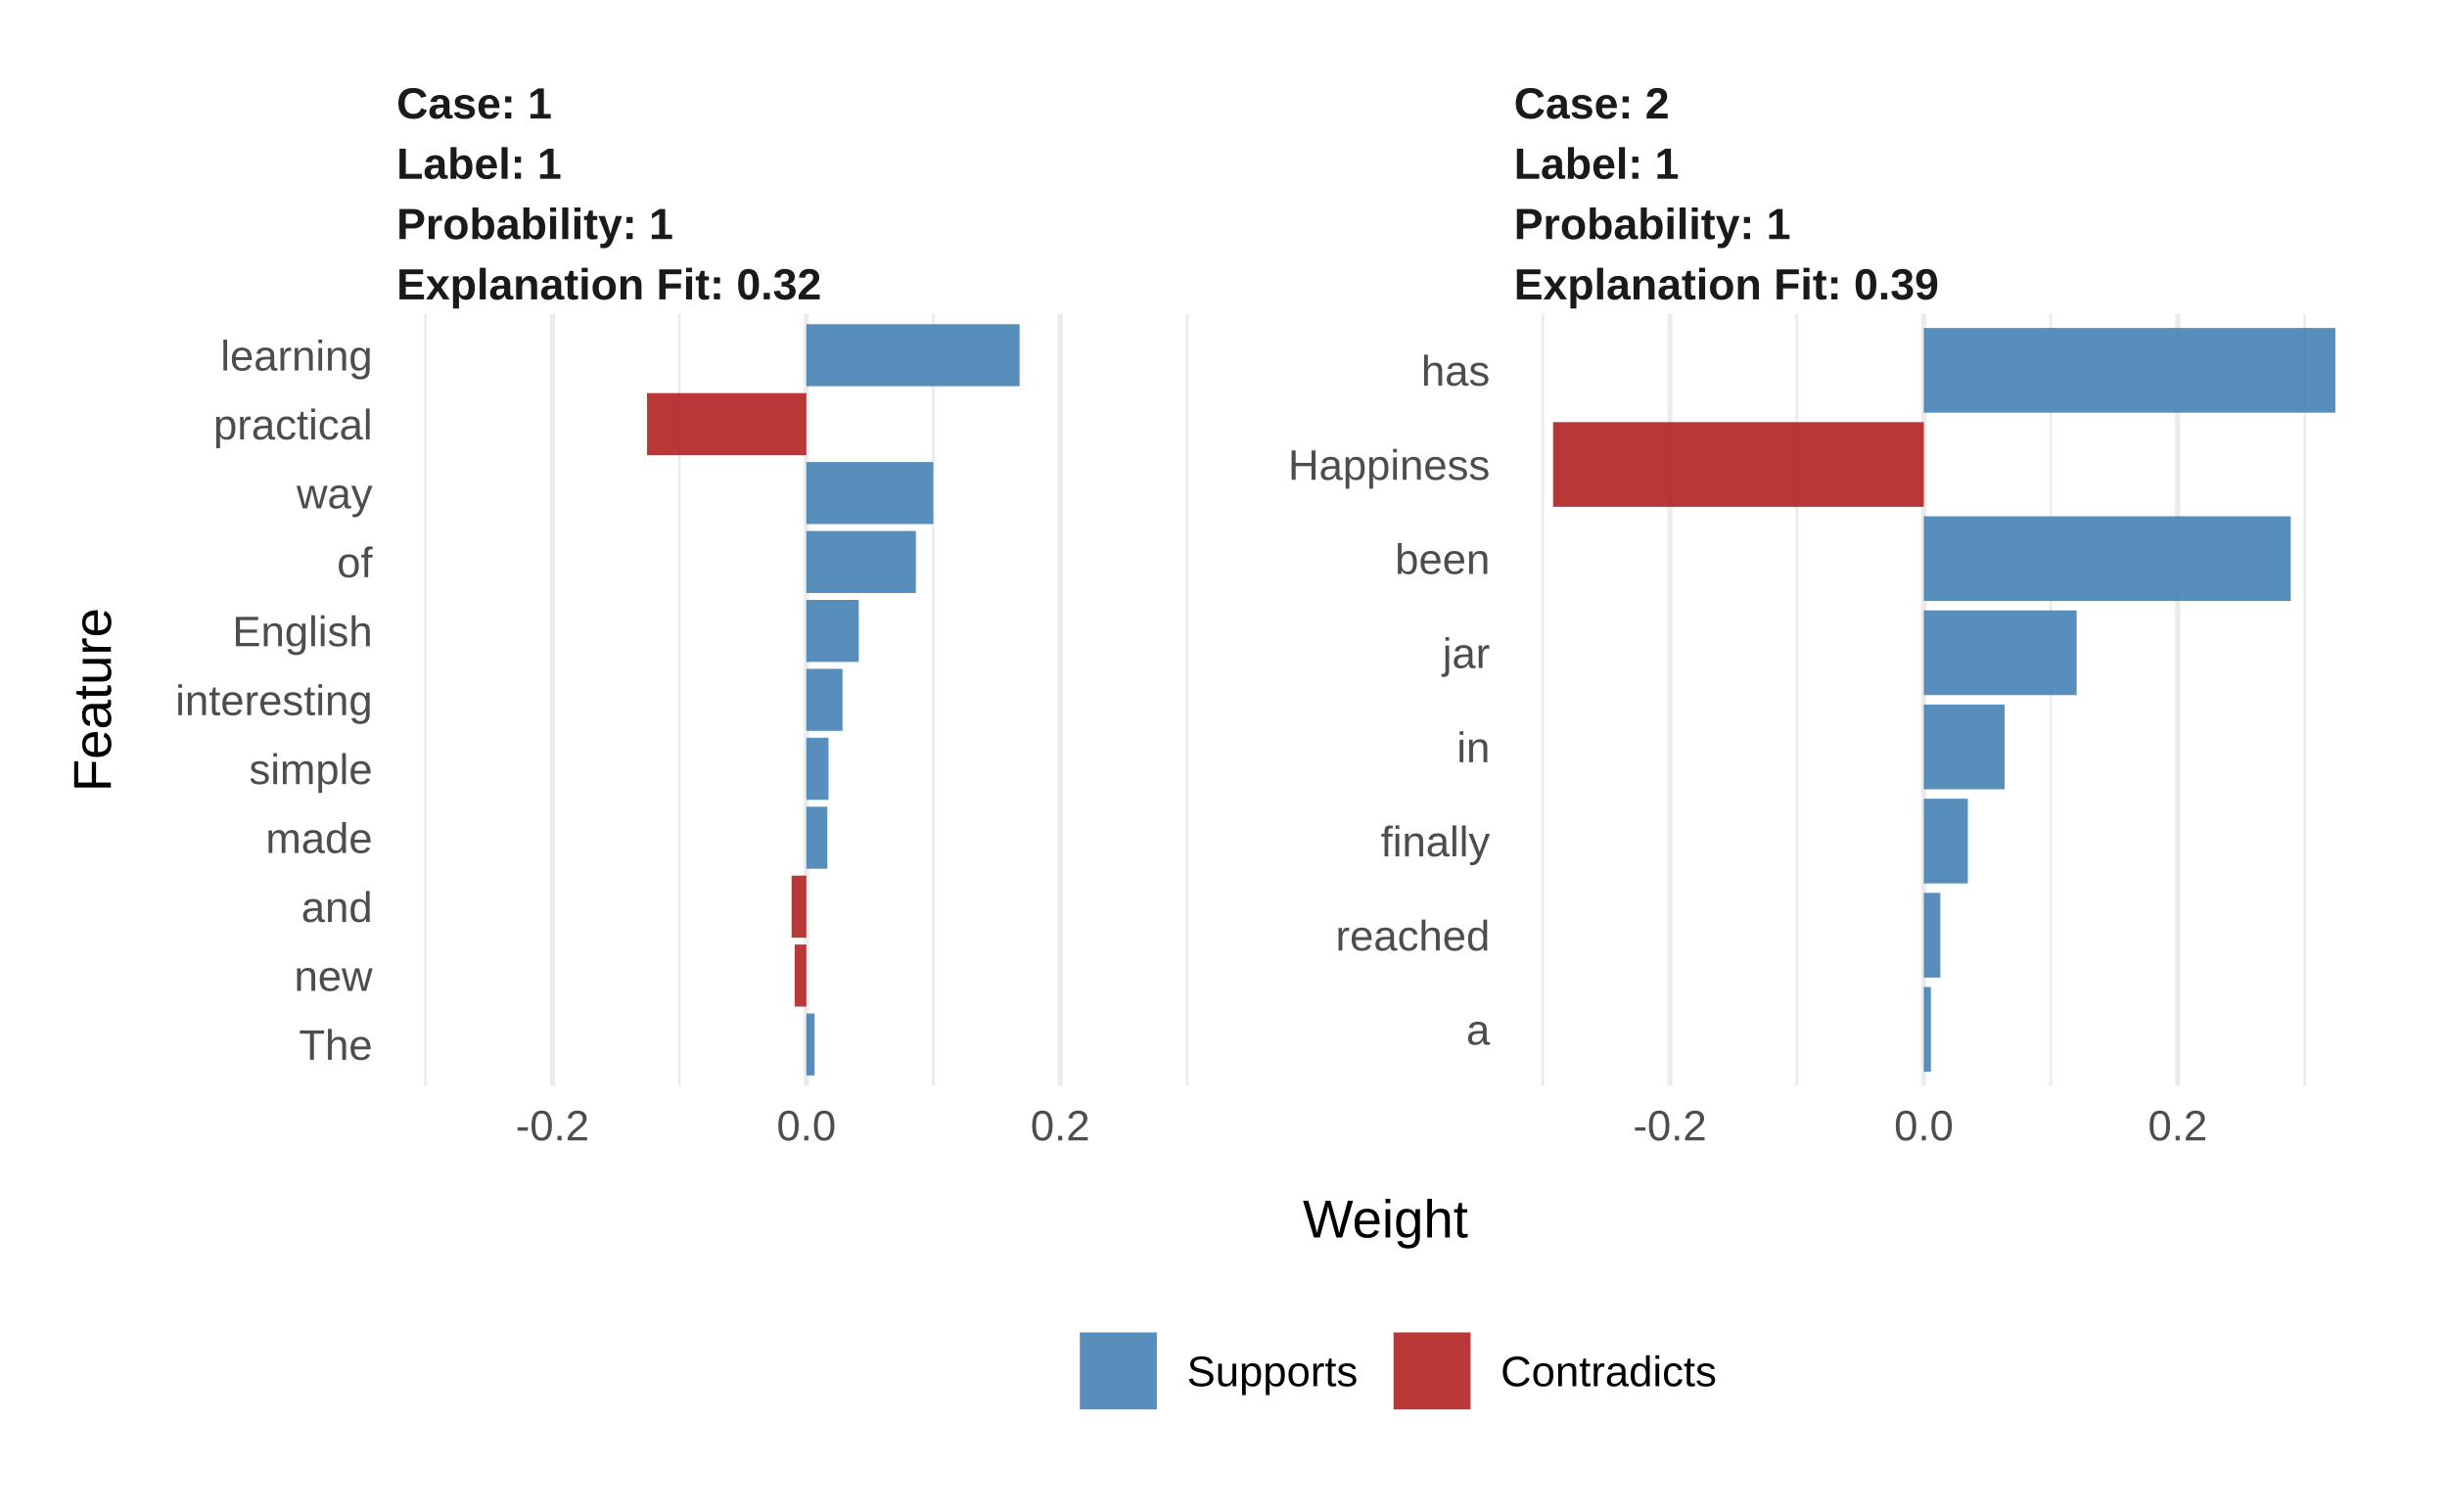
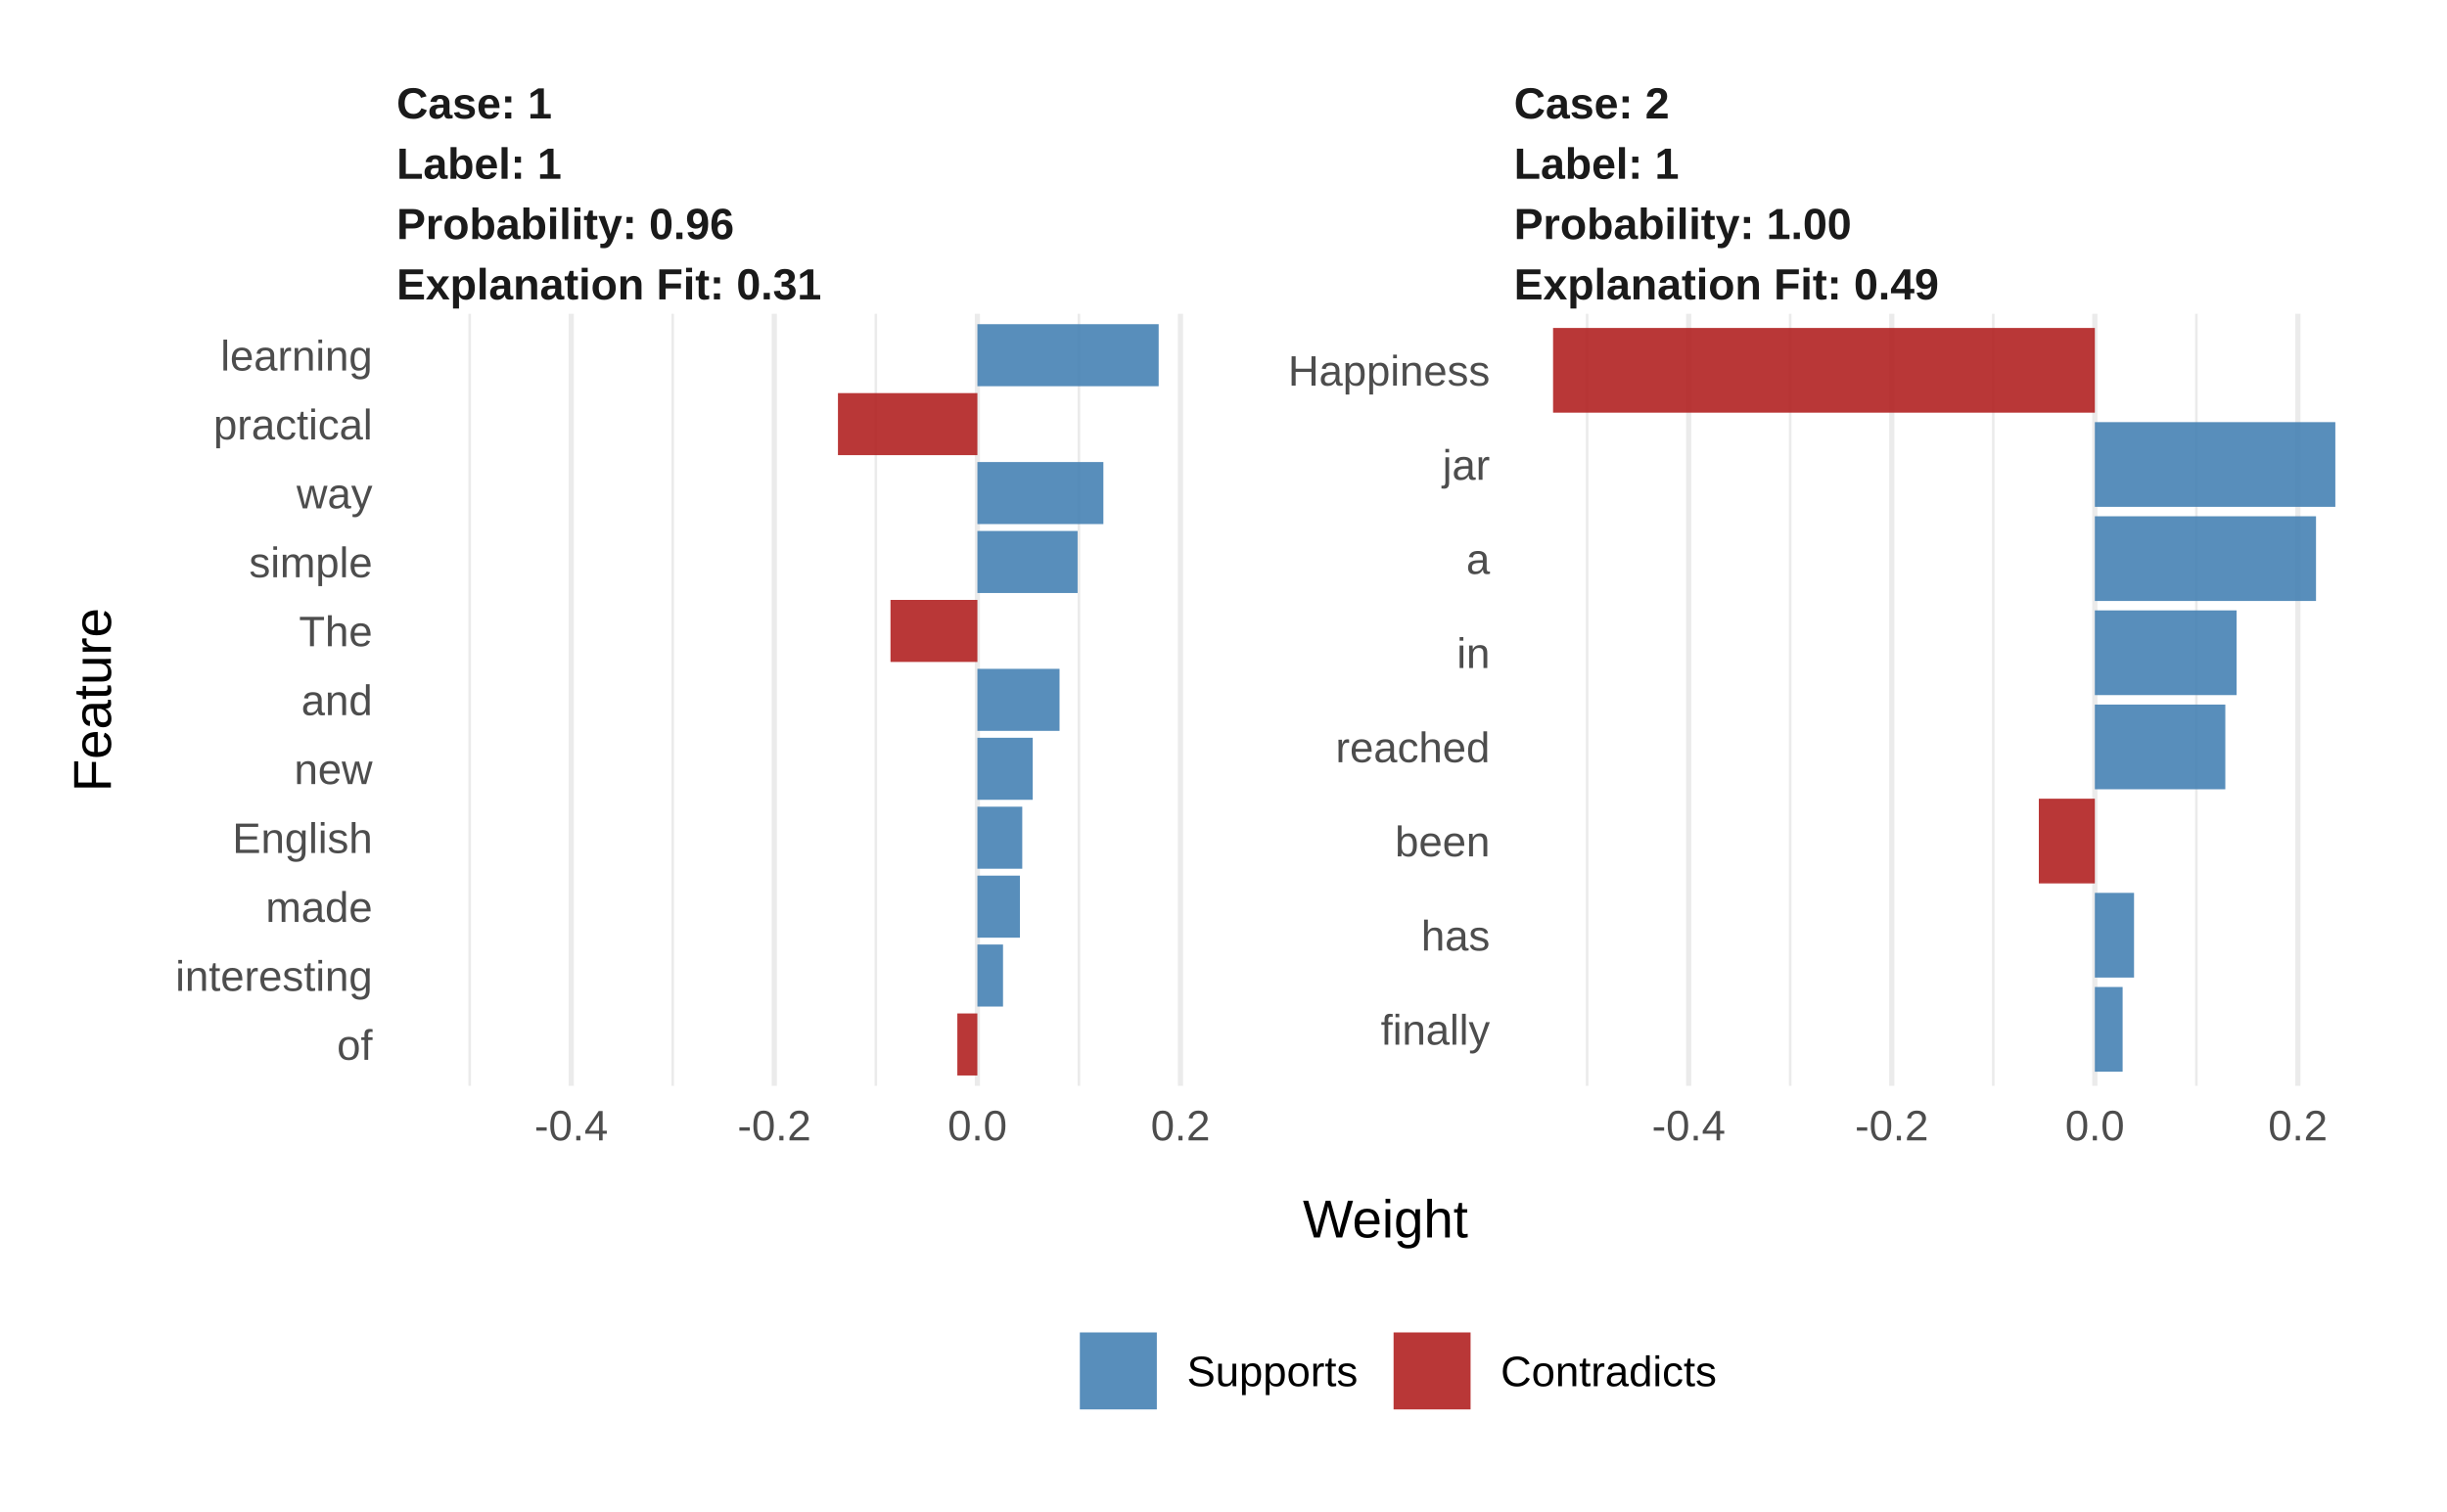
<svg xmlns="http://www.w3.org/2000/svg" class="svglite" width="504.00pt" height="311.47pt" viewBox="0 0 504.00 311.47">
  <defs>
    <style type="text/css">
    .svglite line, .svglite polyline, .svglite polygon, .svglite path, .svglite rect, .svglite circle {
      fill: none;
      stroke: #000000;
      stroke-linecap: round;
      stroke-linejoin: round;
      stroke-miterlimit: 10.00;
    }
  </style>
  </defs>
  <rect width="100%" height="100%" style="stroke: none; fill: #FFFFFF;" />
  <defs>
    <clipPath id="cpMC4wMHw1MDQuMDB8MC4wMHwzMTEuNDc=">
      <rect x="0.00" y="0.00" width="504.00" height="311.47" />
    </clipPath>
  </defs>
  <g clip-path="url(#cpMC4wMHw1MDQuMDB8MC4wMHwzMTEuNDc=)">
</g>
  <defs>
    <clipPath id="cpODEuNjd8MjU4LjkwfDY0LjY1fDIyMy42OA==">
      <rect x="81.67" y="64.65" width="177.23" height="159.03" />
    </clipPath>
  </defs>
  <g clip-path="url(#cpODEuNjd8MjU4LjkwfDY0LjY1fDIyMy42OA==)">
-     <polyline points="87.63,223.68 87.63,64.65 " style="stroke-width: 0.53; stroke: #EBEBEB; stroke-linecap: butt;" />
-     <polyline points="139.93,223.68 139.93,64.65 " style="stroke-width: 0.53; stroke: #EBEBEB; stroke-linecap: butt;" />
-     <polyline points="192.23,223.68 192.23,64.65 " style="stroke-width: 0.53; stroke: #EBEBEB; stroke-linecap: butt;" />
-     <polyline points="244.52,223.68 244.52,64.65 " style="stroke-width: 0.53; stroke: #EBEBEB; stroke-linecap: butt;" />
-     <polyline points="113.78,223.68 113.78,64.65 " style="stroke-width: 1.07; stroke: #EBEBEB; stroke-linecap: butt;" />
-     <polyline points="166.08,223.68 166.08,64.65 " style="stroke-width: 1.07; stroke: #EBEBEB; stroke-linecap: butt;" />
-     <polyline points="218.37,223.68 218.37,64.65 " style="stroke-width: 1.07; stroke: #EBEBEB; stroke-linecap: butt;" />
-     <rect x="166.08" y="208.77" width="1.70" height="12.78" style="stroke-width: 1.07; stroke: none; stroke-linecap: square; stroke-linejoin: miter; fill: #4682B4; fill-opacity: 0.90;" />
-     <rect x="163.67" y="194.57" width="2.41" height="12.78" style="stroke-width: 1.07; stroke: none; stroke-linecap: square; stroke-linejoin: miter; fill: #B22222; fill-opacity: 0.90;" />
-     <rect x="166.08" y="95.18" width="26.14" height="12.78" style="stroke-width: 1.07; stroke: none; stroke-linecap: square; stroke-linejoin: miter; fill: #4682B4; fill-opacity: 0.90;" />
-     <rect x="166.08" y="109.38" width="22.56" height="12.78" style="stroke-width: 1.07; stroke: none; stroke-linecap: square; stroke-linejoin: miter; fill: #4682B4; fill-opacity: 0.90;" />
-     <rect x="166.08" y="66.78" width="43.92" height="12.78" style="stroke-width: 1.07; stroke: none; stroke-linecap: square; stroke-linejoin: miter; fill: #4682B4; fill-opacity: 0.90;" />
-     <rect x="166.08" y="123.58" width="10.79" height="12.78" style="stroke-width: 1.07; stroke: none; stroke-linecap: square; stroke-linejoin: miter; fill: #4682B4; fill-opacity: 0.90;" />
-     <rect x="166.08" y="166.18" width="4.32" height="12.78" style="stroke-width: 1.07; stroke: none; stroke-linecap: square; stroke-linejoin: miter; fill: #4682B4; fill-opacity: 0.90;" />
-     <rect x="166.08" y="151.98" width="4.57" height="12.78" style="stroke-width: 1.07; stroke: none; stroke-linecap: square; stroke-linejoin: miter; fill: #4682B4; fill-opacity: 0.90;" />
-     <rect x="166.08" y="137.78" width="7.45" height="12.78" style="stroke-width: 1.07; stroke: none; stroke-linecap: square; stroke-linejoin: miter; fill: #4682B4; fill-opacity: 0.90;" />
-     <rect x="163.04" y="180.38" width="3.04" height="12.78" style="stroke-width: 1.07; stroke: none; stroke-linecap: square; stroke-linejoin: miter; fill: #B22222; fill-opacity: 0.90;" />
-     <rect x="133.26" y="80.98" width="32.82" height="12.78" style="stroke-width: 1.07; stroke: none; stroke-linecap: square; stroke-linejoin: miter; fill: #B22222; fill-opacity: 0.90;" />
+     <polyline points="96.74,223.68 96.74,64.65 " style="stroke-width: 0.53; stroke: #EBEBEB; stroke-linecap: butt;" />
+     <polyline points="138.56,223.68 138.56,64.65 " style="stroke-width: 0.53; stroke: #EBEBEB; stroke-linecap: butt;" />
+     <polyline points="180.39,223.68 180.39,64.65 " style="stroke-width: 0.53; stroke: #EBEBEB; stroke-linecap: butt;" />
+     <polyline points="222.22,223.68 222.22,64.65 " style="stroke-width: 0.53; stroke: #EBEBEB; stroke-linecap: butt;" />
+     <polyline points="117.65,223.68 117.65,64.65 " style="stroke-width: 1.07; stroke: #EBEBEB; stroke-linecap: butt;" />
+     <polyline points="159.48,223.68 159.48,64.65 " style="stroke-width: 1.07; stroke: #EBEBEB; stroke-linecap: butt;" />
+     <polyline points="201.31,223.68 201.31,64.65 " style="stroke-width: 1.07; stroke: #EBEBEB; stroke-linecap: butt;" />
+     <polyline points="243.14,223.68 243.14,64.65 " style="stroke-width: 1.07; stroke: #EBEBEB; stroke-linecap: butt;" />
+     <rect x="183.41" y="123.58" width="17.90" height="12.78" style="stroke-width: 1.07; stroke: none; stroke-linecap: square; stroke-linejoin: miter; fill: #B22222; fill-opacity: 0.90;" />
+     <rect x="201.31" y="151.98" width="11.40" height="12.78" style="stroke-width: 1.07; stroke: none; stroke-linecap: square; stroke-linejoin: miter; fill: #4682B4; fill-opacity: 0.90;" />
+     <rect x="201.31" y="95.18" width="25.95" height="12.78" style="stroke-width: 1.07; stroke: none; stroke-linecap: square; stroke-linejoin: miter; fill: #4682B4; fill-opacity: 0.90;" />
+     <rect x="197.18" y="208.77" width="4.12" height="12.78" style="stroke-width: 1.07; stroke: none; stroke-linecap: square; stroke-linejoin: miter; fill: #B22222; fill-opacity: 0.90;" />
+     <rect x="201.31" y="66.78" width="37.34" height="12.78" style="stroke-width: 1.07; stroke: none; stroke-linecap: square; stroke-linejoin: miter; fill: #4682B4; fill-opacity: 0.90;" />
+     <rect x="201.31" y="166.18" width="9.24" height="12.78" style="stroke-width: 1.07; stroke: none; stroke-linecap: square; stroke-linejoin: miter; fill: #4682B4; fill-opacity: 0.90;" />
+     <rect x="201.31" y="180.38" width="8.76" height="12.78" style="stroke-width: 1.07; stroke: none; stroke-linecap: square; stroke-linejoin: miter; fill: #4682B4; fill-opacity: 0.90;" />
+     <rect x="201.31" y="109.38" width="20.64" height="12.78" style="stroke-width: 1.07; stroke: none; stroke-linecap: square; stroke-linejoin: miter; fill: #4682B4; fill-opacity: 0.90;" />
+     <rect x="201.31" y="194.57" width="5.28" height="12.78" style="stroke-width: 1.07; stroke: none; stroke-linecap: square; stroke-linejoin: miter; fill: #4682B4; fill-opacity: 0.90;" />
+     <rect x="201.31" y="137.78" width="16.92" height="12.78" style="stroke-width: 1.07; stroke: none; stroke-linecap: square; stroke-linejoin: miter; fill: #4682B4; fill-opacity: 0.90;" />
+     <rect x="172.59" y="80.98" width="28.72" height="12.78" style="stroke-width: 1.07; stroke: none; stroke-linecap: square; stroke-linejoin: miter; fill: #B22222; fill-opacity: 0.90;" />
  </g>
  <g clip-path="url(#cpMC4wMHw1MDQuMDB8MC4wMHwzMTEuNDc=)">
</g>
  <defs>
    <clipPath id="cpMzExLjgyfDQ4OS4wNnw2NC42NXwyMjMuNjg=">
      <rect x="311.82" y="64.65" width="177.23" height="159.03" />
    </clipPath>
  </defs>
  <g clip-path="url(#cpMzExLjgyfDQ4OS4wNnw2NC42NXwyMjMuNjg=)">
-     <polyline points="317.79,223.68 317.79,64.65 " style="stroke-width: 0.53; stroke: #EBEBEB; stroke-linecap: butt;" />
-     <polyline points="370.09,223.68 370.09,64.65 " style="stroke-width: 0.53; stroke: #EBEBEB; stroke-linecap: butt;" />
-     <polyline points="422.38,223.68 422.38,64.65 " style="stroke-width: 0.53; stroke: #EBEBEB; stroke-linecap: butt;" />
-     <polyline points="474.68,223.68 474.68,64.65 " style="stroke-width: 0.53; stroke: #EBEBEB; stroke-linecap: butt;" />
-     <polyline points="343.94,223.68 343.94,64.65 " style="stroke-width: 1.07; stroke: #EBEBEB; stroke-linecap: butt;" />
-     <polyline points="396.24,223.68 396.24,64.65 " style="stroke-width: 1.07; stroke: #EBEBEB; stroke-linecap: butt;" />
-     <polyline points="448.53,223.68 448.53,64.65 " style="stroke-width: 1.07; stroke: #EBEBEB; stroke-linecap: butt;" />
-     <rect x="319.88" y="86.96" width="76.36" height="17.45" style="stroke-width: 1.07; stroke: none; stroke-linecap: square; stroke-linejoin: miter; fill: #B22222; fill-opacity: 0.90;" />
-     <rect x="396.24" y="145.14" width="16.63" height="17.45" style="stroke-width: 1.07; stroke: none; stroke-linecap: square; stroke-linejoin: miter; fill: #4682B4; fill-opacity: 0.90;" />
-     <rect x="396.24" y="203.32" width="1.46" height="17.45" style="stroke-width: 1.07; stroke: none; stroke-linecap: square; stroke-linejoin: miter; fill: #4682B4; fill-opacity: 0.90;" />
-     <rect x="396.24" y="125.74" width="31.48" height="17.45" style="stroke-width: 1.07; stroke: none; stroke-linecap: square; stroke-linejoin: miter; fill: #4682B4; fill-opacity: 0.90;" />
-     <rect x="396.24" y="67.56" width="84.76" height="17.45" style="stroke-width: 1.07; stroke: none; stroke-linecap: square; stroke-linejoin: miter; fill: #4682B4; fill-opacity: 0.90;" />
-     <rect x="396.24" y="164.53" width="9.07" height="17.45" style="stroke-width: 1.07; stroke: none; stroke-linecap: square; stroke-linejoin: miter; fill: #4682B4; fill-opacity: 0.90;" />
-     <rect x="396.24" y="106.35" width="75.58" height="17.45" style="stroke-width: 1.07; stroke: none; stroke-linecap: square; stroke-linejoin: miter; fill: #4682B4; fill-opacity: 0.90;" />
-     <rect x="396.24" y="183.93" width="3.41" height="17.45" style="stroke-width: 1.07; stroke: none; stroke-linecap: square; stroke-linejoin: miter; fill: #4682B4; fill-opacity: 0.90;" />
+     <polyline points="326.89,223.68 326.89,64.65 " style="stroke-width: 0.53; stroke: #EBEBEB; stroke-linecap: butt;" />
+     <polyline points="368.72,223.68 368.72,64.65 " style="stroke-width: 0.53; stroke: #EBEBEB; stroke-linecap: butt;" />
+     <polyline points="410.55,223.68 410.55,64.65 " style="stroke-width: 0.53; stroke: #EBEBEB; stroke-linecap: butt;" />
+     <polyline points="452.38,223.68 452.38,64.65 " style="stroke-width: 0.53; stroke: #EBEBEB; stroke-linecap: butt;" />
+     <polyline points="347.81,223.68 347.81,64.65 " style="stroke-width: 1.07; stroke: #EBEBEB; stroke-linecap: butt;" />
+     <polyline points="389.64,223.68 389.64,64.65 " style="stroke-width: 1.07; stroke: #EBEBEB; stroke-linecap: butt;" />
+     <polyline points="431.47,223.68 431.47,64.65 " style="stroke-width: 1.07; stroke: #EBEBEB; stroke-linecap: butt;" />
+     <polyline points="473.29,223.68 473.29,64.65 " style="stroke-width: 1.07; stroke: #EBEBEB; stroke-linecap: butt;" />
+     <rect x="319.88" y="67.56" width="111.59" height="17.45" style="stroke-width: 1.07; stroke: none; stroke-linecap: square; stroke-linejoin: miter; fill: #B22222; fill-opacity: 0.90;" />
+     <rect x="431.47" y="125.74" width="29.19" height="17.45" style="stroke-width: 1.07; stroke: none; stroke-linecap: square; stroke-linejoin: miter; fill: #4682B4; fill-opacity: 0.90;" />
+     <rect x="431.47" y="106.35" width="45.55" height="17.45" style="stroke-width: 1.07; stroke: none; stroke-linecap: square; stroke-linejoin: miter; fill: #4682B4; fill-opacity: 0.90;" />
+     <rect x="431.47" y="86.96" width="49.53" height="17.45" style="stroke-width: 1.07; stroke: none; stroke-linecap: square; stroke-linejoin: miter; fill: #4682B4; fill-opacity: 0.90;" />
+     <rect x="431.47" y="183.93" width="8.07" height="17.45" style="stroke-width: 1.07; stroke: none; stroke-linecap: square; stroke-linejoin: miter; fill: #4682B4; fill-opacity: 0.90;" />
+     <rect x="431.47" y="203.32" width="5.72" height="17.45" style="stroke-width: 1.07; stroke: none; stroke-linecap: square; stroke-linejoin: miter; fill: #4682B4; fill-opacity: 0.90;" />
+     <rect x="419.93" y="164.53" width="11.54" height="17.45" style="stroke-width: 1.07; stroke: none; stroke-linecap: square; stroke-linejoin: miter; fill: #B22222; fill-opacity: 0.90;" />
+     <rect x="431.47" y="145.14" width="26.87" height="17.45" style="stroke-width: 1.07; stroke: none; stroke-linecap: square; stroke-linejoin: miter; fill: #4682B4; fill-opacity: 0.90;" />
  </g>
  <g clip-path="url(#cpMC4wMHw1MDQuMDB8MC4wMHwzMTEuNDc=)">
</g>
  <defs>
    <clipPath id="cpODEuNjd8MjU4LjkwfDE0Ljk0fDY0LjY1">
      <rect x="81.67" y="14.94" width="177.23" height="49.71" />
    </clipPath>
  </defs>
  <g clip-path="url(#cpODEuNjd8MjU4LjkwfDE0Ljk0fDY0LjY1)">
</g>
  <defs>
    <clipPath id="cpODEuNjd8MjU4LjkwfDE0Ljk0fDI3LjM3">
      <rect x="81.67" y="14.94" width="177.23" height="12.43" />
    </clipPath>
  </defs>
  <g clip-path="url(#cpODEuNjd8MjU4LjkwfDE0Ljk0fDI3LjM3)">
    <text x="81.67" y="24.40" style="font-size: 9.00px; font-weight: bold; fill: #1A1A1A; font-family: Arial;" textLength="32.01px" lengthAdjust="spacingAndGlyphs">Case: 1</text>
  </g>
  <g clip-path="url(#cpODEuNjd8MjU4LjkwfDE0Ljk0fDY0LjY1)">
</g>
  <defs>
    <clipPath id="cpODEuNjd8MjU4LjkwfDI3LjM3fDM5Ljgw">
      <rect x="81.67" y="27.37" width="177.23" height="12.43" />
    </clipPath>
  </defs>
  <g clip-path="url(#cpODEuNjd8MjU4LjkwfDI3LjM3fDM5Ljgw)">
    <text x="81.67" y="36.82" style="font-size: 9.00px; font-weight: bold; fill: #1A1A1A; font-family: Arial;" textLength="34.01px" lengthAdjust="spacingAndGlyphs">Label: 1</text>
  </g>
  <g clip-path="url(#cpODEuNjd8MjU4LjkwfDE0Ljk0fDY0LjY1)">
</g>
  <defs>
    <clipPath id="cpODEuNjd8MjU4LjkwfDM5LjgwfDUyLjIz">
      <rect x="81.67" y="39.80" width="177.23" height="12.43" />
    </clipPath>
  </defs>
  <g clip-path="url(#cpODEuNjd8MjU4LjkwfDM5LjgwfDUyLjIz)">
-     <text x="81.67" y="49.25" style="font-size: 9.00px; font-weight: bold; fill: #1A1A1A; font-family: Arial;" textLength="57.00px" lengthAdjust="spacingAndGlyphs">Probability: 1</text>
+     <text x="81.67" y="49.25" style="font-size: 9.00px; font-weight: bold; fill: #1A1A1A; font-family: Arial;" textLength="69.51px" lengthAdjust="spacingAndGlyphs">Probability: 0.96</text>
  </g>
  <g clip-path="url(#cpODEuNjd8MjU4LjkwfDE0Ljk0fDY0LjY1)">
</g>
  <defs>
    <clipPath id="cpODEuNjd8MjU4LjkwfDUyLjIzfDY0LjY1">
      <rect x="81.67" y="52.23" width="177.23" height="12.43" />
    </clipPath>
  </defs>
  <g clip-path="url(#cpODEuNjd8MjU4LjkwfDUyLjIzfDY0LjY1)">
-     <text x="81.67" y="61.68" style="font-size: 9.00px; font-weight: bold; fill: #1A1A1A; font-family: Arial;" textLength="87.51px" lengthAdjust="spacingAndGlyphs">Explanation Fit: 0.32</text>
+     <text x="81.67" y="61.68" style="font-size: 9.00px; font-weight: bold; fill: #1A1A1A; font-family: Arial;" textLength="87.51px" lengthAdjust="spacingAndGlyphs">Explanation Fit: 0.31</text>
  </g>
  <g clip-path="url(#cpODEuNjd8MjU4LjkwfDE0Ljk0fDY0LjY1)">
</g>
  <g clip-path="url(#cpMC4wMHw1MDQuMDB8MC4wMHwzMTEuNDc=)">
</g>
  <defs>
    <clipPath id="cpMzExLjgyfDQ4OS4wNnwxNC45NHw2NC42NQ==">
      <rect x="311.82" y="14.94" width="177.23" height="49.71" />
    </clipPath>
  </defs>
  <g clip-path="url(#cpMzExLjgyfDQ4OS4wNnwxNC45NHw2NC42NQ==)">
</g>
  <defs>
    <clipPath id="cpMzExLjgyfDQ4OS4wNnwxNC45NHwyNy4zNw==">
      <rect x="311.82" y="14.94" width="177.23" height="12.43" />
    </clipPath>
  </defs>
  <g clip-path="url(#cpMzExLjgyfDQ4OS4wNnwxNC45NHwyNy4zNw==)">
    <text x="311.82" y="24.40" style="font-size: 9.00px; font-weight: bold; fill: #1A1A1A; font-family: Arial;" textLength="32.01px" lengthAdjust="spacingAndGlyphs">Case: 2</text>
  </g>
  <g clip-path="url(#cpMzExLjgyfDQ4OS4wNnwxNC45NHw2NC42NQ==)">
</g>
  <defs>
    <clipPath id="cpMzExLjgyfDQ4OS4wNnwyNy4zN3wzOS44MA==">
      <rect x="311.82" y="27.37" width="177.23" height="12.43" />
    </clipPath>
  </defs>
  <g clip-path="url(#cpMzExLjgyfDQ4OS4wNnwyNy4zN3wzOS44MA==)">
    <text x="311.82" y="36.82" style="font-size: 9.00px; font-weight: bold; fill: #1A1A1A; font-family: Arial;" textLength="34.01px" lengthAdjust="spacingAndGlyphs">Label: 1</text>
  </g>
  <g clip-path="url(#cpMzExLjgyfDQ4OS4wNnwxNC45NHw2NC42NQ==)">
</g>
  <defs>
    <clipPath id="cpMzExLjgyfDQ4OS4wNnwzOS44MHw1Mi4yMw==">
      <rect x="311.82" y="39.80" width="177.23" height="12.43" />
    </clipPath>
  </defs>
  <g clip-path="url(#cpMzExLjgyfDQ4OS4wNnwzOS44MHw1Mi4yMw==)">
-     <text x="311.82" y="49.25" style="font-size: 9.00px; font-weight: bold; fill: #1A1A1A; font-family: Arial;" textLength="57.00px" lengthAdjust="spacingAndGlyphs">Probability: 1</text>
+     <text x="311.82" y="49.25" style="font-size: 9.00px; font-weight: bold; fill: #1A1A1A; font-family: Arial;" textLength="69.51px" lengthAdjust="spacingAndGlyphs">Probability: 1.00</text>
  </g>
  <g clip-path="url(#cpMzExLjgyfDQ4OS4wNnwxNC45NHw2NC42NQ==)">
</g>
  <defs>
    <clipPath id="cpMzExLjgyfDQ4OS4wNnw1Mi4yM3w2NC42NQ==">
      <rect x="311.82" y="52.23" width="177.23" height="12.43" />
    </clipPath>
  </defs>
  <g clip-path="url(#cpMzExLjgyfDQ4OS4wNnw1Mi4yM3w2NC42NQ==)">
-     <text x="311.82" y="61.68" style="font-size: 9.00px; font-weight: bold; fill: #1A1A1A; font-family: Arial;" textLength="87.51px" lengthAdjust="spacingAndGlyphs">Explanation Fit: 0.39</text>
-   </g>
-   <g clip-path="url(#cpMzExLjgyfDQ4OS4wNnwxNC45NHw2NC42NQ==)">
- </g>
-   <g clip-path="url(#cpMC4wMHw1MDQuMDB8MC4wMHwzMTEuNDc=)">
-     <text x="113.78" y="234.92" text-anchor="middle" style="font-size: 8.80px; fill: #4D4D4D; font-family: Arial;" textLength="15.16px" lengthAdjust="spacingAndGlyphs">-0.2</text>
-     <text x="166.08" y="234.92" text-anchor="middle" style="font-size: 8.80px; fill: #4D4D4D; font-family: Arial;" textLength="12.23px" lengthAdjust="spacingAndGlyphs">0.0</text>
-     <text x="218.37" y="234.92" text-anchor="middle" style="font-size: 8.80px; fill: #4D4D4D; font-family: Arial;" textLength="12.23px" lengthAdjust="spacingAndGlyphs">0.2</text>
-     <text x="343.94" y="234.92" text-anchor="middle" style="font-size: 8.80px; fill: #4D4D4D; font-family: Arial;" textLength="15.16px" lengthAdjust="spacingAndGlyphs">-0.2</text>
-     <text x="396.24" y="234.92" text-anchor="middle" style="font-size: 8.80px; fill: #4D4D4D; font-family: Arial;" textLength="12.23px" lengthAdjust="spacingAndGlyphs">0.0</text>
-     <text x="448.53" y="234.92" text-anchor="middle" style="font-size: 8.80px; fill: #4D4D4D; font-family: Arial;" textLength="12.23px" lengthAdjust="spacingAndGlyphs">0.2</text>
-     <text x="306.89" y="215.20" text-anchor="end" style="font-size: 8.80px; fill: #4D4D4D; font-family: Arial;" textLength="4.90px" lengthAdjust="spacingAndGlyphs">a</text>
-     <text x="306.89" y="195.81" text-anchor="end" style="font-size: 8.80px; fill: #4D4D4D; font-family: Arial;" textLength="31.81px" lengthAdjust="spacingAndGlyphs">reached</text>
-     <text x="306.89" y="176.41" text-anchor="end" style="font-size: 8.80px; fill: #4D4D4D; font-family: Arial;" textLength="22.49px" lengthAdjust="spacingAndGlyphs">finally</text>
-     <text x="306.89" y="157.02" text-anchor="end" style="font-size: 8.80px; fill: #4D4D4D; font-family: Arial;" textLength="6.85px" lengthAdjust="spacingAndGlyphs">in</text>
-     <text x="306.89" y="137.62" text-anchor="end" style="font-size: 8.80px; fill: #4D4D4D; font-family: Arial;" textLength="9.78px" lengthAdjust="spacingAndGlyphs">jar</text>
-     <text x="306.89" y="118.23" text-anchor="end" style="font-size: 8.80px; fill: #4D4D4D; font-family: Arial;" textLength="19.58px" lengthAdjust="spacingAndGlyphs">been</text>
-     <text x="306.89" y="98.84" text-anchor="end" style="font-size: 8.80px; fill: #4D4D4D; font-family: Arial;" textLength="41.58px" lengthAdjust="spacingAndGlyphs">Happiness</text>
-     <text x="306.89" y="79.44" text-anchor="end" style="font-size: 8.80px; fill: #4D4D4D; font-family: Arial;" textLength="14.19px" lengthAdjust="spacingAndGlyphs">has</text>
-     <text x="76.73" y="218.32" text-anchor="end" style="font-size: 8.80px; fill: #4D4D4D; font-family: Arial;" textLength="15.16px" lengthAdjust="spacingAndGlyphs">The</text>
-     <text x="76.73" y="204.12" text-anchor="end" style="font-size: 8.80px; fill: #4D4D4D; font-family: Arial;" textLength="16.14px" lengthAdjust="spacingAndGlyphs">new</text>
-     <text x="76.73" y="189.92" text-anchor="end" style="font-size: 8.80px; fill: #4D4D4D; font-family: Arial;" textLength="14.69px" lengthAdjust="spacingAndGlyphs">and</text>
-     <text x="76.73" y="175.72" text-anchor="end" style="font-size: 8.80px; fill: #4D4D4D; font-family: Arial;" textLength="22.02px" lengthAdjust="spacingAndGlyphs">made</text>
-     <text x="76.73" y="161.52" text-anchor="end" style="font-size: 8.80px; fill: #4D4D4D; font-family: Arial;" textLength="25.42px" lengthAdjust="spacingAndGlyphs">simple</text>
-     <text x="76.73" y="147.32" text-anchor="end" style="font-size: 8.80px; fill: #4D4D4D; font-family: Arial;" textLength="40.59px" lengthAdjust="spacingAndGlyphs">interesting</text>
-     <text x="76.73" y="133.12" text-anchor="end" style="font-size: 8.80px; fill: #4D4D4D; font-family: Arial;" textLength="28.86px" lengthAdjust="spacingAndGlyphs">English</text>
-     <text x="76.73" y="118.92" text-anchor="end" style="font-size: 8.80px; fill: #4D4D4D; font-family: Arial;" textLength="7.34px" lengthAdjust="spacingAndGlyphs">of</text>
+     <text x="311.82" y="61.68" style="font-size: 9.00px; font-weight: bold; fill: #1A1A1A; font-family: Arial;" textLength="87.51px" lengthAdjust="spacingAndGlyphs">Explanation Fit: 0.49</text>
+   </g>
+   <g clip-path="url(#cpMzExLjgyfDQ4OS4wNnwxNC45NHw2NC42NQ==)">
+ </g>
+   <g clip-path="url(#cpMC4wMHw1MDQuMDB8MC4wMHwzMTEuNDc=)">
+     <text x="117.65" y="234.92" text-anchor="middle" style="font-size: 8.80px; fill: #4D4D4D; font-family: Arial;" textLength="15.16px" lengthAdjust="spacingAndGlyphs">-0.4</text>
+     <text x="159.48" y="234.92" text-anchor="middle" style="font-size: 8.80px; fill: #4D4D4D; font-family: Arial;" textLength="15.16px" lengthAdjust="spacingAndGlyphs">-0.2</text>
+     <text x="201.31" y="234.92" text-anchor="middle" style="font-size: 8.80px; fill: #4D4D4D; font-family: Arial;" textLength="12.23px" lengthAdjust="spacingAndGlyphs">0.0</text>
+     <text x="243.14" y="234.92" text-anchor="middle" style="font-size: 8.80px; fill: #4D4D4D; font-family: Arial;" textLength="12.23px" lengthAdjust="spacingAndGlyphs">0.2</text>
+     <text x="347.81" y="234.92" text-anchor="middle" style="font-size: 8.80px; fill: #4D4D4D; font-family: Arial;" textLength="15.16px" lengthAdjust="spacingAndGlyphs">-0.4</text>
+     <text x="389.64" y="234.92" text-anchor="middle" style="font-size: 8.80px; fill: #4D4D4D; font-family: Arial;" textLength="15.16px" lengthAdjust="spacingAndGlyphs">-0.2</text>
+     <text x="431.47" y="234.92" text-anchor="middle" style="font-size: 8.80px; fill: #4D4D4D; font-family: Arial;" textLength="12.23px" lengthAdjust="spacingAndGlyphs">0.0</text>
+     <text x="473.29" y="234.92" text-anchor="middle" style="font-size: 8.80px; fill: #4D4D4D; font-family: Arial;" textLength="12.23px" lengthAdjust="spacingAndGlyphs">0.2</text>
+     <text x="306.89" y="215.20" text-anchor="end" style="font-size: 8.80px; fill: #4D4D4D; font-family: Arial;" textLength="22.49px" lengthAdjust="spacingAndGlyphs">finally</text>
+     <text x="306.89" y="195.81" text-anchor="end" style="font-size: 8.80px; fill: #4D4D4D; font-family: Arial;" textLength="14.19px" lengthAdjust="spacingAndGlyphs">has</text>
+     <text x="306.89" y="176.41" text-anchor="end" style="font-size: 8.80px; fill: #4D4D4D; font-family: Arial;" textLength="19.58px" lengthAdjust="spacingAndGlyphs">been</text>
+     <text x="306.89" y="157.02" text-anchor="end" style="font-size: 8.80px; fill: #4D4D4D; font-family: Arial;" textLength="31.81px" lengthAdjust="spacingAndGlyphs">reached</text>
+     <text x="306.89" y="137.62" text-anchor="end" style="font-size: 8.80px; fill: #4D4D4D; font-family: Arial;" textLength="6.85px" lengthAdjust="spacingAndGlyphs">in</text>
+     <text x="306.89" y="118.23" text-anchor="end" style="font-size: 8.80px; fill: #4D4D4D; font-family: Arial;" textLength="4.90px" lengthAdjust="spacingAndGlyphs">a</text>
+     <text x="306.89" y="98.84" text-anchor="end" style="font-size: 8.80px; fill: #4D4D4D; font-family: Arial;" textLength="9.78px" lengthAdjust="spacingAndGlyphs">jar</text>
+     <text x="306.89" y="79.44" text-anchor="end" style="font-size: 8.80px; fill: #4D4D4D; font-family: Arial;" textLength="41.58px" lengthAdjust="spacingAndGlyphs">Happiness</text>
+     <text x="76.73" y="218.32" text-anchor="end" style="font-size: 8.80px; fill: #4D4D4D; font-family: Arial;" textLength="7.34px" lengthAdjust="spacingAndGlyphs">of</text>
+     <text x="76.73" y="204.12" text-anchor="end" style="font-size: 8.80px; fill: #4D4D4D; font-family: Arial;" textLength="40.59px" lengthAdjust="spacingAndGlyphs">interesting</text>
+     <text x="76.73" y="189.92" text-anchor="end" style="font-size: 8.80px; fill: #4D4D4D; font-family: Arial;" textLength="22.02px" lengthAdjust="spacingAndGlyphs">made</text>
+     <text x="76.73" y="175.72" text-anchor="end" style="font-size: 8.80px; fill: #4D4D4D; font-family: Arial;" textLength="28.86px" lengthAdjust="spacingAndGlyphs">English</text>
+     <text x="76.73" y="161.52" text-anchor="end" style="font-size: 8.80px; fill: #4D4D4D; font-family: Arial;" textLength="16.14px" lengthAdjust="spacingAndGlyphs">new</text>
+     <text x="76.73" y="147.32" text-anchor="end" style="font-size: 8.80px; fill: #4D4D4D; font-family: Arial;" textLength="14.69px" lengthAdjust="spacingAndGlyphs">and</text>
+     <text x="76.73" y="133.12" text-anchor="end" style="font-size: 8.80px; fill: #4D4D4D; font-family: Arial;" textLength="15.16px" lengthAdjust="spacingAndGlyphs">The</text>
+     <text x="76.73" y="118.92" text-anchor="end" style="font-size: 8.80px; fill: #4D4D4D; font-family: Arial;" textLength="25.42px" lengthAdjust="spacingAndGlyphs">simple</text>
    <text x="76.73" y="104.72" text-anchor="end" style="font-size: 8.80px; fill: #4D4D4D; font-family: Arial;" textLength="15.65px" lengthAdjust="spacingAndGlyphs">way</text>
    <text x="76.73" y="90.52" text-anchor="end" style="font-size: 8.80px; fill: #4D4D4D; font-family: Arial;" textLength="32.76px" lengthAdjust="spacingAndGlyphs">practical</text>
    <text x="76.73" y="76.33" text-anchor="end" style="font-size: 8.80px; fill: #4D4D4D; font-family: Arial;" textLength="31.31px" lengthAdjust="spacingAndGlyphs">learning</text>
    <text x="285.36" y="254.91" text-anchor="middle" style="font-size: 11.00px; font-family: Arial;" textLength="34.24px" lengthAdjust="spacingAndGlyphs">Weight</text>
    <text transform="translate(22.84,144.17) rotate(-90)" text-anchor="middle" style="font-size: 11.00px; font-family: Arial;" textLength="37.92px" lengthAdjust="spacingAndGlyphs">Feature</text>
    <rect x="222.41" y="274.48" width="15.86" height="15.86" style="stroke-width: 1.07; stroke: none; stroke-linecap: square; stroke-linejoin: miter; fill: #4682B4; fill-opacity: 0.90;" />
    <rect x="287.03" y="274.48" width="15.86" height="15.86" style="stroke-width: 1.07; stroke: none; stroke-linecap: square; stroke-linejoin: miter; fill: #B22222; fill-opacity: 0.90;" />
    <text x="244.46" y="285.56" style="font-size: 8.80px; font-family: Arial;" textLength="35.22px" lengthAdjust="spacingAndGlyphs">Supports</text>
    <text x="309.08" y="285.56" style="font-size: 8.80px; font-family: Arial;" textLength="44.50px" lengthAdjust="spacingAndGlyphs">Contradicts</text>
  </g>
</svg>
